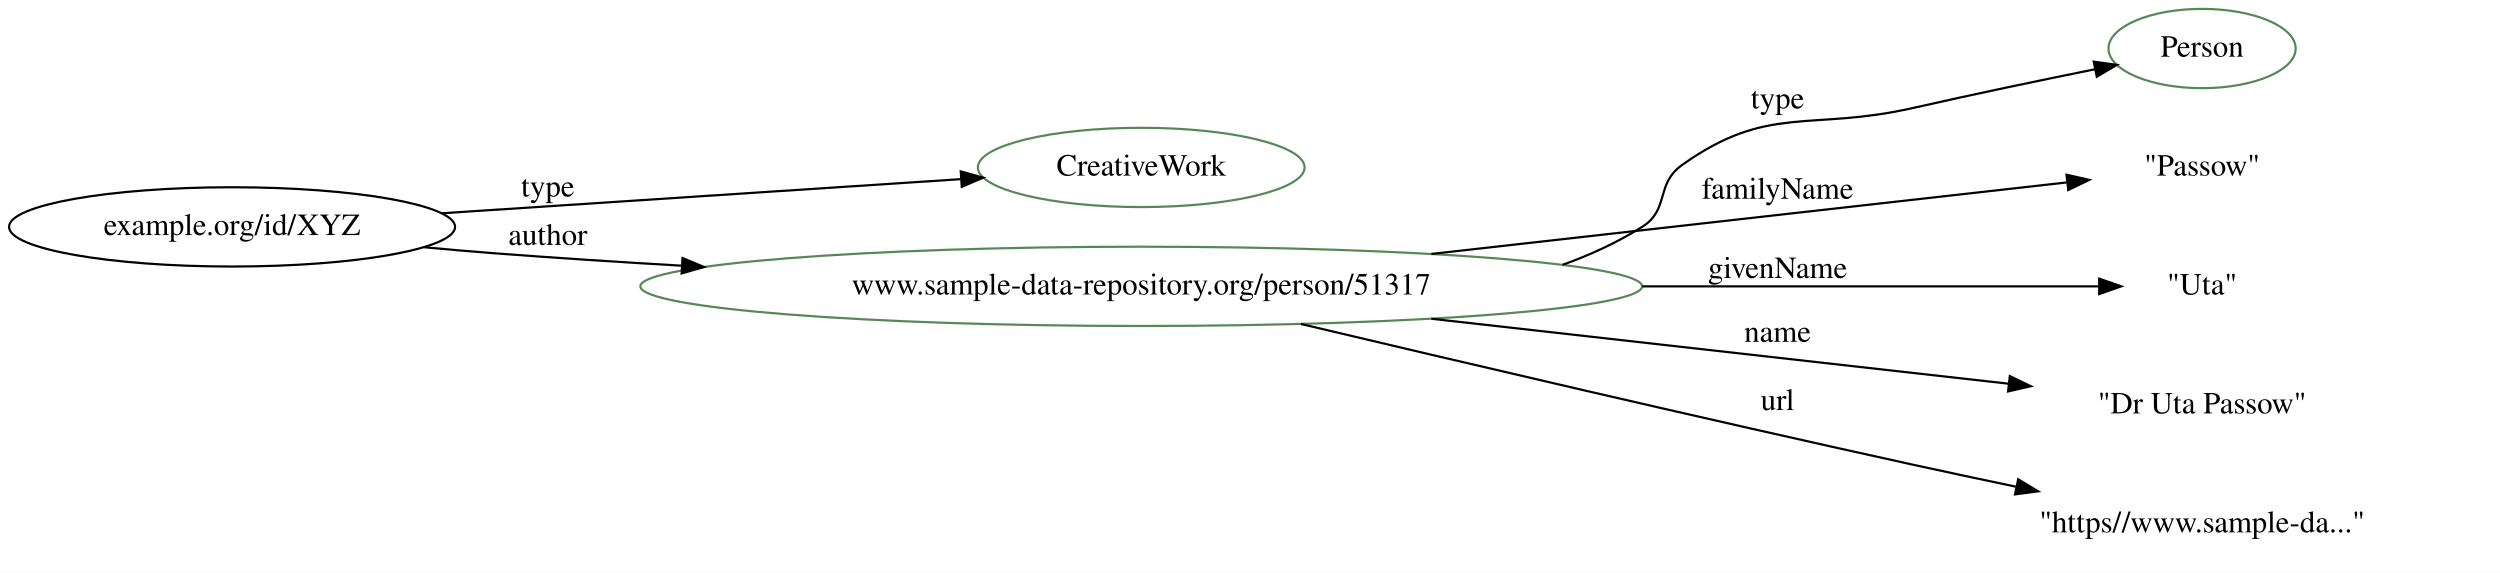
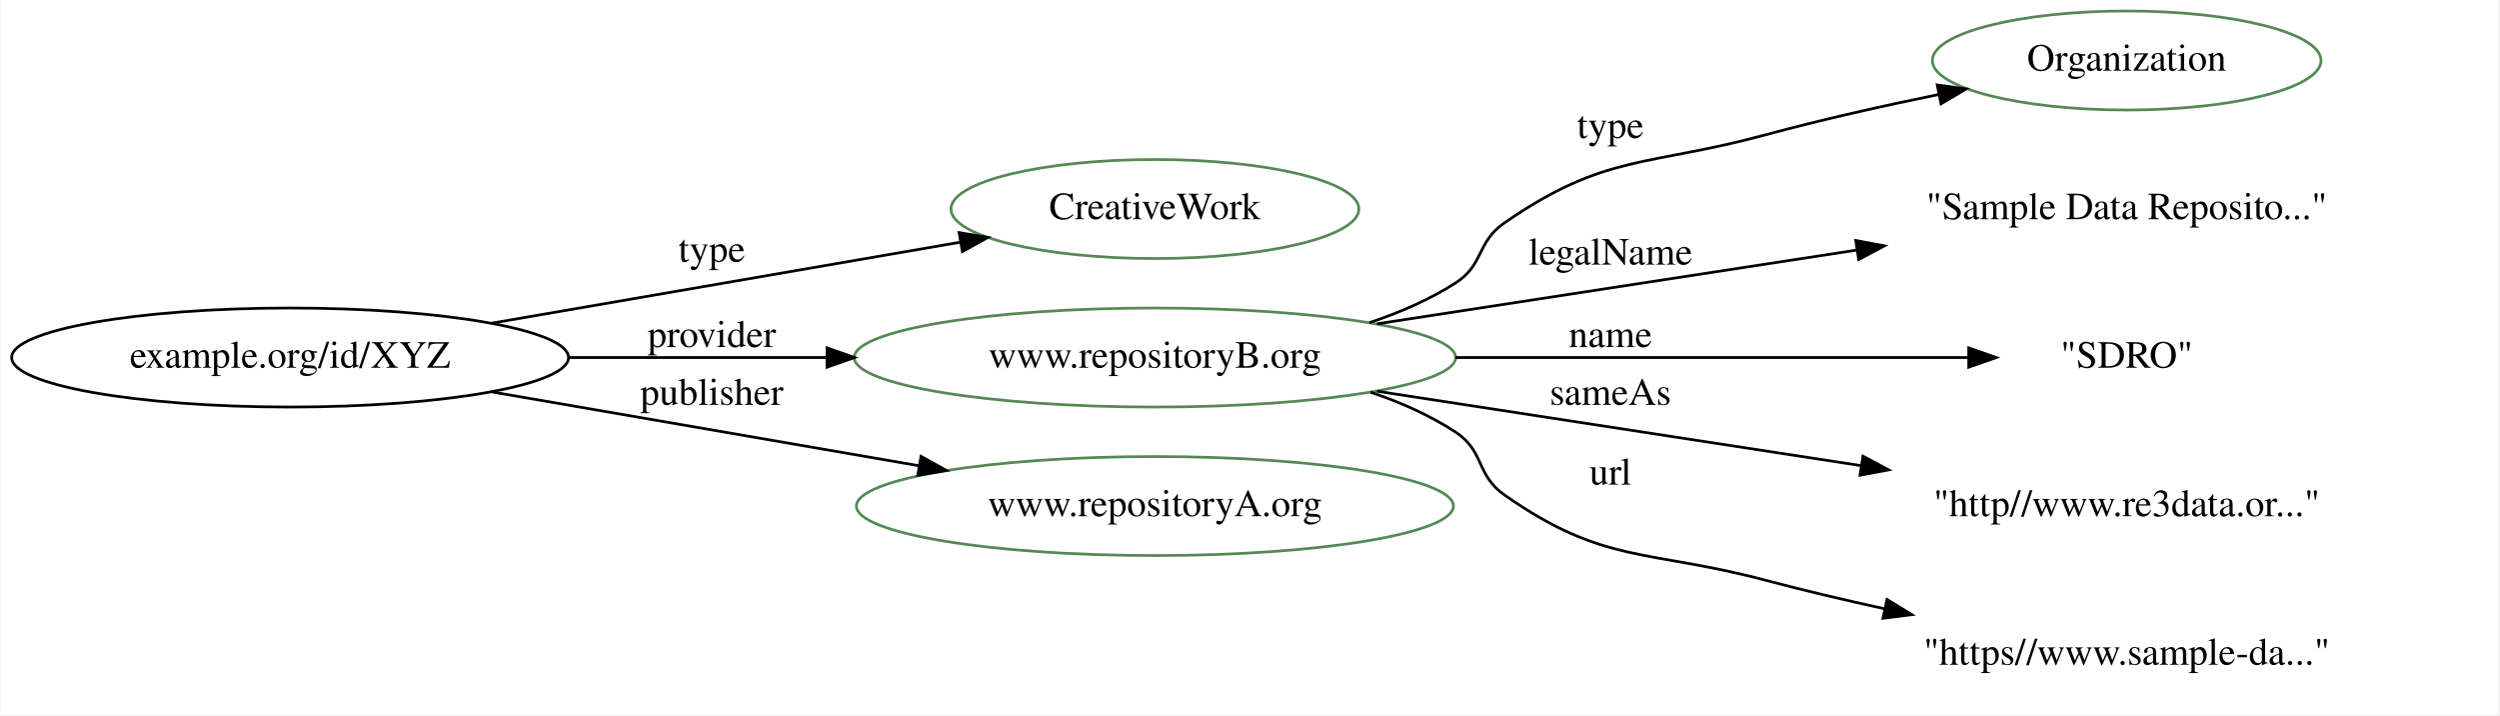
- <svg xmlns="http://www.w3.org/2000/svg" width="1135pt" height="260pt" viewBox="0.00 0.00 1135.32 260.00">
+ <svg xmlns="http://www.w3.org/2000/svg" width="909pt" height="260pt" viewBox="0.00 0.00 908.74 260.00">
  <g id="graph0" class="graph" transform="scale(1 1) rotate(0) translate(4 256)">
-     <polygon fill="white" stroke="transparent" points="-4,4 -4,-256 1131.32,-256 1131.32,4 -4,4" />
+     <polygon fill="white" stroke="transparent" points="-4,4 -4,-256 904.74,-256 904.74,4 -4,4" />
    <g id="node1" class="node">
-       <ellipse fill="none" stroke="#558855" cx="514.26" cy="-180" rx="74.19" ry="18" />
-       <text text-anchor="middle" x="514.26" y="-176.3" font-family="Times,serif" font-size="14.00">CreativeWork</text>
+       <ellipse fill="none" stroke="#558855" cx="415.97" cy="-180" rx="74.19" ry="18" />
+       <text text-anchor="middle" x="415.97" y="-176.3" font-family="Times,serif" font-size="14.00">CreativeWork</text>
    </g>
    <g id="node2" class="node">
-       <ellipse fill="none" stroke="black" cx="101.39" cy="-153" rx="101.28" ry="18" />
-       <text text-anchor="middle" x="101.39" y="-149.3" font-family="Times,serif" font-size="14.00">example.org/id/XYZ</text>
+       <ellipse fill="none" stroke="black" cx="101.39" cy="-126" rx="101.28" ry="18" />
+       <text text-anchor="middle" x="101.39" y="-122.3" font-family="Times,serif" font-size="14.00">example.org/id/XYZ</text>
    </g>
    <g id="edge1" class="edge">
-       <path fill="none" stroke="black" d="M196.65,-159.19C267.86,-163.87 364.58,-170.23 432.31,-174.68" />
-       <polygon fill="black" stroke="black" points="432.3,-178.19 442.51,-175.35 432.76,-171.2 432.3,-178.19" />
-       <text text-anchor="middle" x="244.78" y="-166.8" font-family="Times,serif" font-size="14.00">type</text>
+       <path fill="none" stroke="black" d="M174.89,-138.52C226.2,-147.39 294.63,-159.21 345.3,-167.96" />
+       <polygon fill="black" stroke="black" points="344.74,-171.42 355.19,-169.67 345.93,-164.52 344.74,-171.42" />
+       <text text-anchor="middle" x="254.78" y="-160.8" font-family="Times,serif" font-size="14.00">type</text>
    </g>
    <g id="node3" class="node">
-       <ellipse fill="none" stroke="#558855" cx="514.26" cy="-126" rx="227.46" ry="18" />
-       <text text-anchor="middle" x="514.26" y="-122.3" font-family="Times,serif" font-size="14.00">www.sample-data-repository.org/person/51317</text>
+       <ellipse fill="none" stroke="#558855" cx="415.97" cy="-126" rx="109.38" ry="18" />
+       <text text-anchor="middle" x="415.97" y="-122.3" font-family="Times,serif" font-size="14.00">www.repositoryB.org</text>
    </g>
    <g id="edge2" class="edge">
-       <path fill="none" stroke="black" d="M188.67,-143.75C199.47,-142.74 210.38,-141.79 220.78,-141 248.22,-138.91 277.13,-137.03 305.66,-135.37" />
-       <polygon fill="black" stroke="black" points="305.95,-138.86 315.73,-134.79 305.55,-131.87 305.95,-138.86" />
-       <text text-anchor="middle" x="244.78" y="-144.8" font-family="Times,serif" font-size="14.00">author</text>
+       <path fill="none" stroke="black" d="M203.01,-126C232.76,-126 265.6,-126 296.36,-126" />
+       <polygon fill="black" stroke="black" points="296.71,-129.5 306.71,-126 296.71,-122.5 296.71,-129.5" />
+       <text text-anchor="middle" x="254.78" y="-129.8" font-family="Times,serif" font-size="14.00">provider</text>
    </g>
    <g id="node4" class="node">
-       <ellipse fill="none" stroke="#558855" cx="996.03" cy="-234" rx="42.49" ry="18" />
-       <text text-anchor="middle" x="996.03" y="-230.3" font-family="Times,serif" font-size="14.00">Person</text>
+       <ellipse fill="none" stroke="#558855" cx="415.97" cy="-72" rx="108.58" ry="18" />
+       <text text-anchor="middle" x="415.97" y="-68.3" font-family="Times,serif" font-size="14.00">www.repositoryA.org</text>
    </g>
    <g id="edge3" class="edge">
-       <path fill="none" stroke="black" d="M705.64,-135.79C718.32,-140.31 730.5,-145.96 741.74,-153 754.28,-160.85 747.71,-172.39 759.74,-181 798.84,-208.98 817.86,-196.34 864.74,-207 892.06,-213.21 922.74,-219.6 947.46,-224.6" />
-       <polygon fill="black" stroke="black" points="946.82,-228.04 957.32,-226.58 948.21,-221.18 946.82,-228.04" />
-       <text text-anchor="middle" x="803.24" y="-206.8" font-family="Times,serif" font-size="14.00">type</text>
+       <path fill="none" stroke="black" d="M174.89,-113.48C221.29,-105.46 281.68,-95.03 330.28,-86.63" />
+       <polygon fill="black" stroke="black" points="330.89,-90.08 340.15,-84.93 329.7,-83.18 330.89,-90.08" />
+       <text text-anchor="middle" x="254.78" y="-108.8" font-family="Times,serif" font-size="14.00">publisher</text>
    </g>
    <g id="node5" class="node">
-       <ellipse fill="none" stroke="black" stroke-width="0" cx="996.03" cy="-180" rx="53.89" ry="18" />
-       <text text-anchor="middle" x="996.03" y="-176.3" font-family="Times,serif" font-size="14.00">"Passow"</text>
+       <ellipse fill="none" stroke="#558855" cx="769.45" cy="-234" rx="70.69" ry="18" />
+       <text text-anchor="middle" x="769.45" y="-230.3" font-family="Times,serif" font-size="14.00">Organization</text>
    </g>
    <g id="edge4" class="edge">
-       <path fill="none" stroke="black" d="M646.04,-140.72C740.06,-151.3 862.48,-165.08 934.54,-173.19" />
-       <polygon fill="black" stroke="black" points="934.46,-176.7 944.79,-174.35 935.25,-169.75 934.46,-176.7" />
-       <text text-anchor="middle" x="803.24" y="-165.8" font-family="Times,serif" font-size="14.00">familyName</text>
+       <path fill="none" stroke="black" d="M494,-138.68C504.94,-142.32 515.68,-146.99 525.16,-153 535.83,-159.76 532.77,-167.81 543.16,-175 579.81,-200.34 595.16,-195.35 638.16,-207 658.47,-212.5 680.83,-217.51 701.2,-221.67" />
+       <polygon fill="black" stroke="black" points="700.53,-225.11 711.02,-223.65 701.91,-218.25 700.53,-225.11" />
+       <text text-anchor="middle" x="581.66" y="-205.8" font-family="Times,serif" font-size="14.00">type</text>
    </g>
    <g id="node6" class="node">
-       <ellipse fill="none" stroke="black" stroke-width="0" cx="996.03" cy="-126" rx="36.29" ry="18" />
-       <text text-anchor="middle" x="996.03" y="-122.3" font-family="Times,serif" font-size="14.00">"Uta"</text>
+       <ellipse fill="none" stroke="black" stroke-width="0" cx="769.45" cy="-180" rx="131.08" ry="18" />
+       <text text-anchor="middle" x="769.45" y="-176.3" font-family="Times,serif" font-size="14.00">"Sample Data Reposito..."</text>
    </g>
    <g id="edge5" class="edge">
-       <path fill="none" stroke="black" d="M741.8,-126C820.23,-126 900.58,-126 949.15,-126" />
-       <polygon fill="black" stroke="black" points="949.31,-129.5 959.31,-126 949.31,-122.5 949.31,-129.5" />
-       <text text-anchor="middle" x="803.24" y="-129.8" font-family="Times,serif" font-size="14.00">givenName</text>
+       <path fill="none" stroke="black" d="M496.73,-138.25C548.5,-146.21 616.29,-156.62 671.21,-165.06" />
+       <polygon fill="black" stroke="black" points="670.9,-168.55 681.31,-166.61 671.96,-161.63 670.9,-168.55" />
+       <text text-anchor="middle" x="581.66" y="-159.8" font-family="Times,serif" font-size="14.00">legalName</text>
    </g>
    <g id="node7" class="node">
-       <ellipse fill="none" stroke="black" stroke-width="0" cx="996.03" cy="-72" rx="88.28" ry="18" />
-       <text text-anchor="middle" x="996.03" y="-68.3" font-family="Times,serif" font-size="14.00">"Dr Uta Passow"</text>
+       <ellipse fill="none" stroke="black" stroke-width="0" cx="769.45" cy="-126" rx="47.39" ry="18" />
+       <text text-anchor="middle" x="769.45" y="-122.3" font-family="Times,serif" font-size="14.00">"SDRO"</text>
    </g>
    <g id="edge6" class="edge">
-       <path fill="none" stroke="black" d="M646.04,-111.28C729.39,-101.9 835.05,-90.01 908.17,-81.78" />
-       <polygon fill="black" stroke="black" points="908.71,-85.24 918.26,-80.64 907.93,-78.28 908.71,-85.24" />
-       <text text-anchor="middle" x="803.24" y="-100.8" font-family="Times,serif" font-size="14.00">name</text>
+       <path fill="none" stroke="black" d="M525.3,-126C587,-126 661.78,-126 711.98,-126" />
+       <polygon fill="black" stroke="black" points="711.99,-129.5 721.99,-126 711.99,-122.5 711.99,-129.5" />
+       <text text-anchor="middle" x="581.66" y="-129.8" font-family="Times,serif" font-size="14.00">name</text>
    </g>
    <g id="node8" class="node">
-       <ellipse fill="none" stroke="black" stroke-width="0" cx="996.03" cy="-18" rx="131.08" ry="18" />
-       <text text-anchor="middle" x="996.03" y="-14.3" font-family="Times,serif" font-size="14.00">"https//www.sample-da..."</text>
+       <ellipse fill="none" stroke="black" stroke-width="0" cx="769.45" cy="-72" rx="126.98" ry="18" />
+       <text text-anchor="middle" x="769.45" y="-68.3" font-family="Times,serif" font-size="14.00">"http//www.re3data.or..."</text>
    </g>
    <g id="edge7" class="edge">
-       <path fill="none" stroke="black" d="M586.77,-108.91C657.33,-92.17 768.32,-66.16 864.74,-45 879.83,-41.69 895.92,-38.27 911.46,-35.02" />
-       <polygon fill="black" stroke="black" points="912.51,-38.37 921.58,-32.91 911.08,-31.52 912.51,-38.37" />
-       <text text-anchor="middle" x="803.24" y="-69.8" font-family="Times,serif" font-size="14.00">url</text>
+       <path fill="none" stroke="black" d="M496.73,-113.75C548.97,-105.72 617.54,-95.19 672.73,-86.71" />
+       <polygon fill="black" stroke="black" points="673.52,-90.13 682.87,-85.15 672.45,-83.21 673.52,-90.13" />
+       <text text-anchor="middle" x="581.66" y="-108.8" font-family="Times,serif" font-size="14.00">sameAs</text>
+     </g>
+     <g id="node9" class="node">
+       <ellipse fill="none" stroke="black" stroke-width="0" cx="769.45" cy="-18" rx="131.08" ry="18" />
+       <text text-anchor="middle" x="769.45" y="-14.3" font-family="Times,serif" font-size="14.00">"https//www.sample-da..."</text>
+     </g>
+     <g id="edge8" class="edge">
+       <path fill="none" stroke="black" d="M494.4,-113.4C505.22,-109.76 515.83,-105.06 525.16,-99 536.05,-91.93 532.53,-83.45 543.16,-76 579.54,-50.52 595.24,-56.41 638.16,-45 652.04,-41.31 666.86,-37.82 681.34,-34.65" />
+       <polygon fill="black" stroke="black" points="682.26,-38.03 691.3,-32.51 680.79,-31.19 682.26,-38.03" />
+       <text text-anchor="middle" x="581.66" y="-79.8" font-family="Times,serif" font-size="14.00">url</text>
    </g>
  </g>
</svg>
